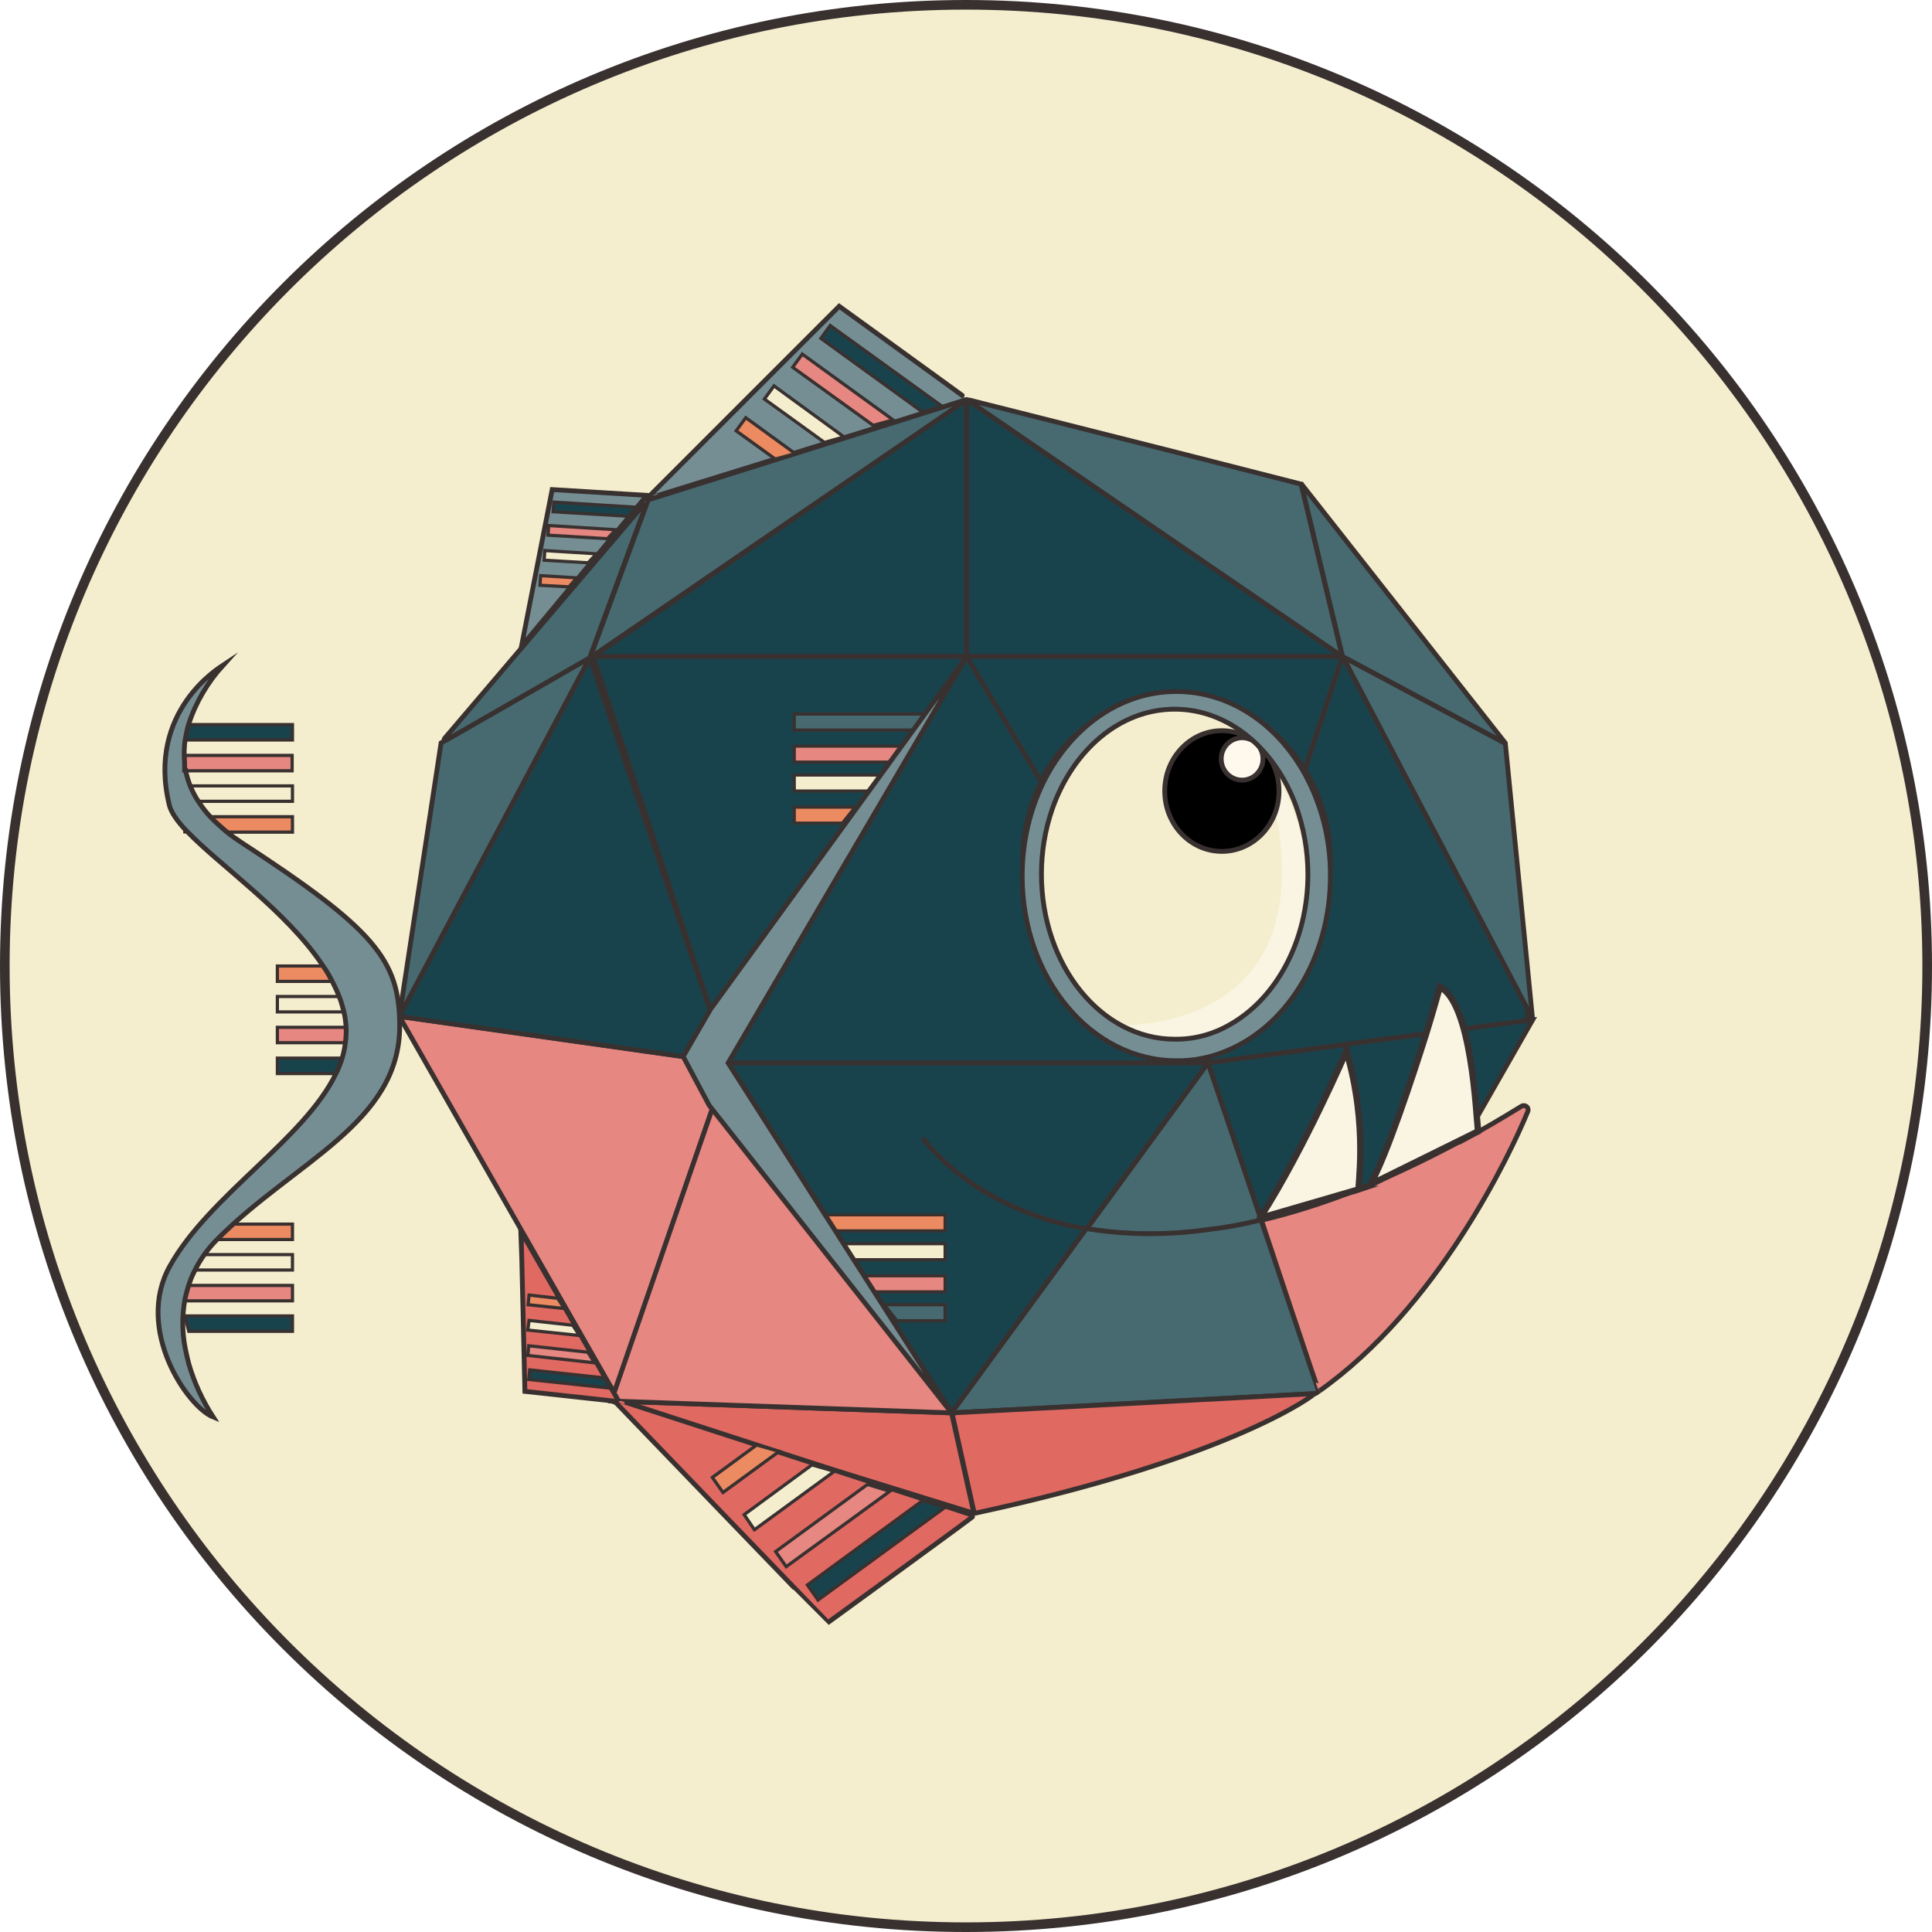
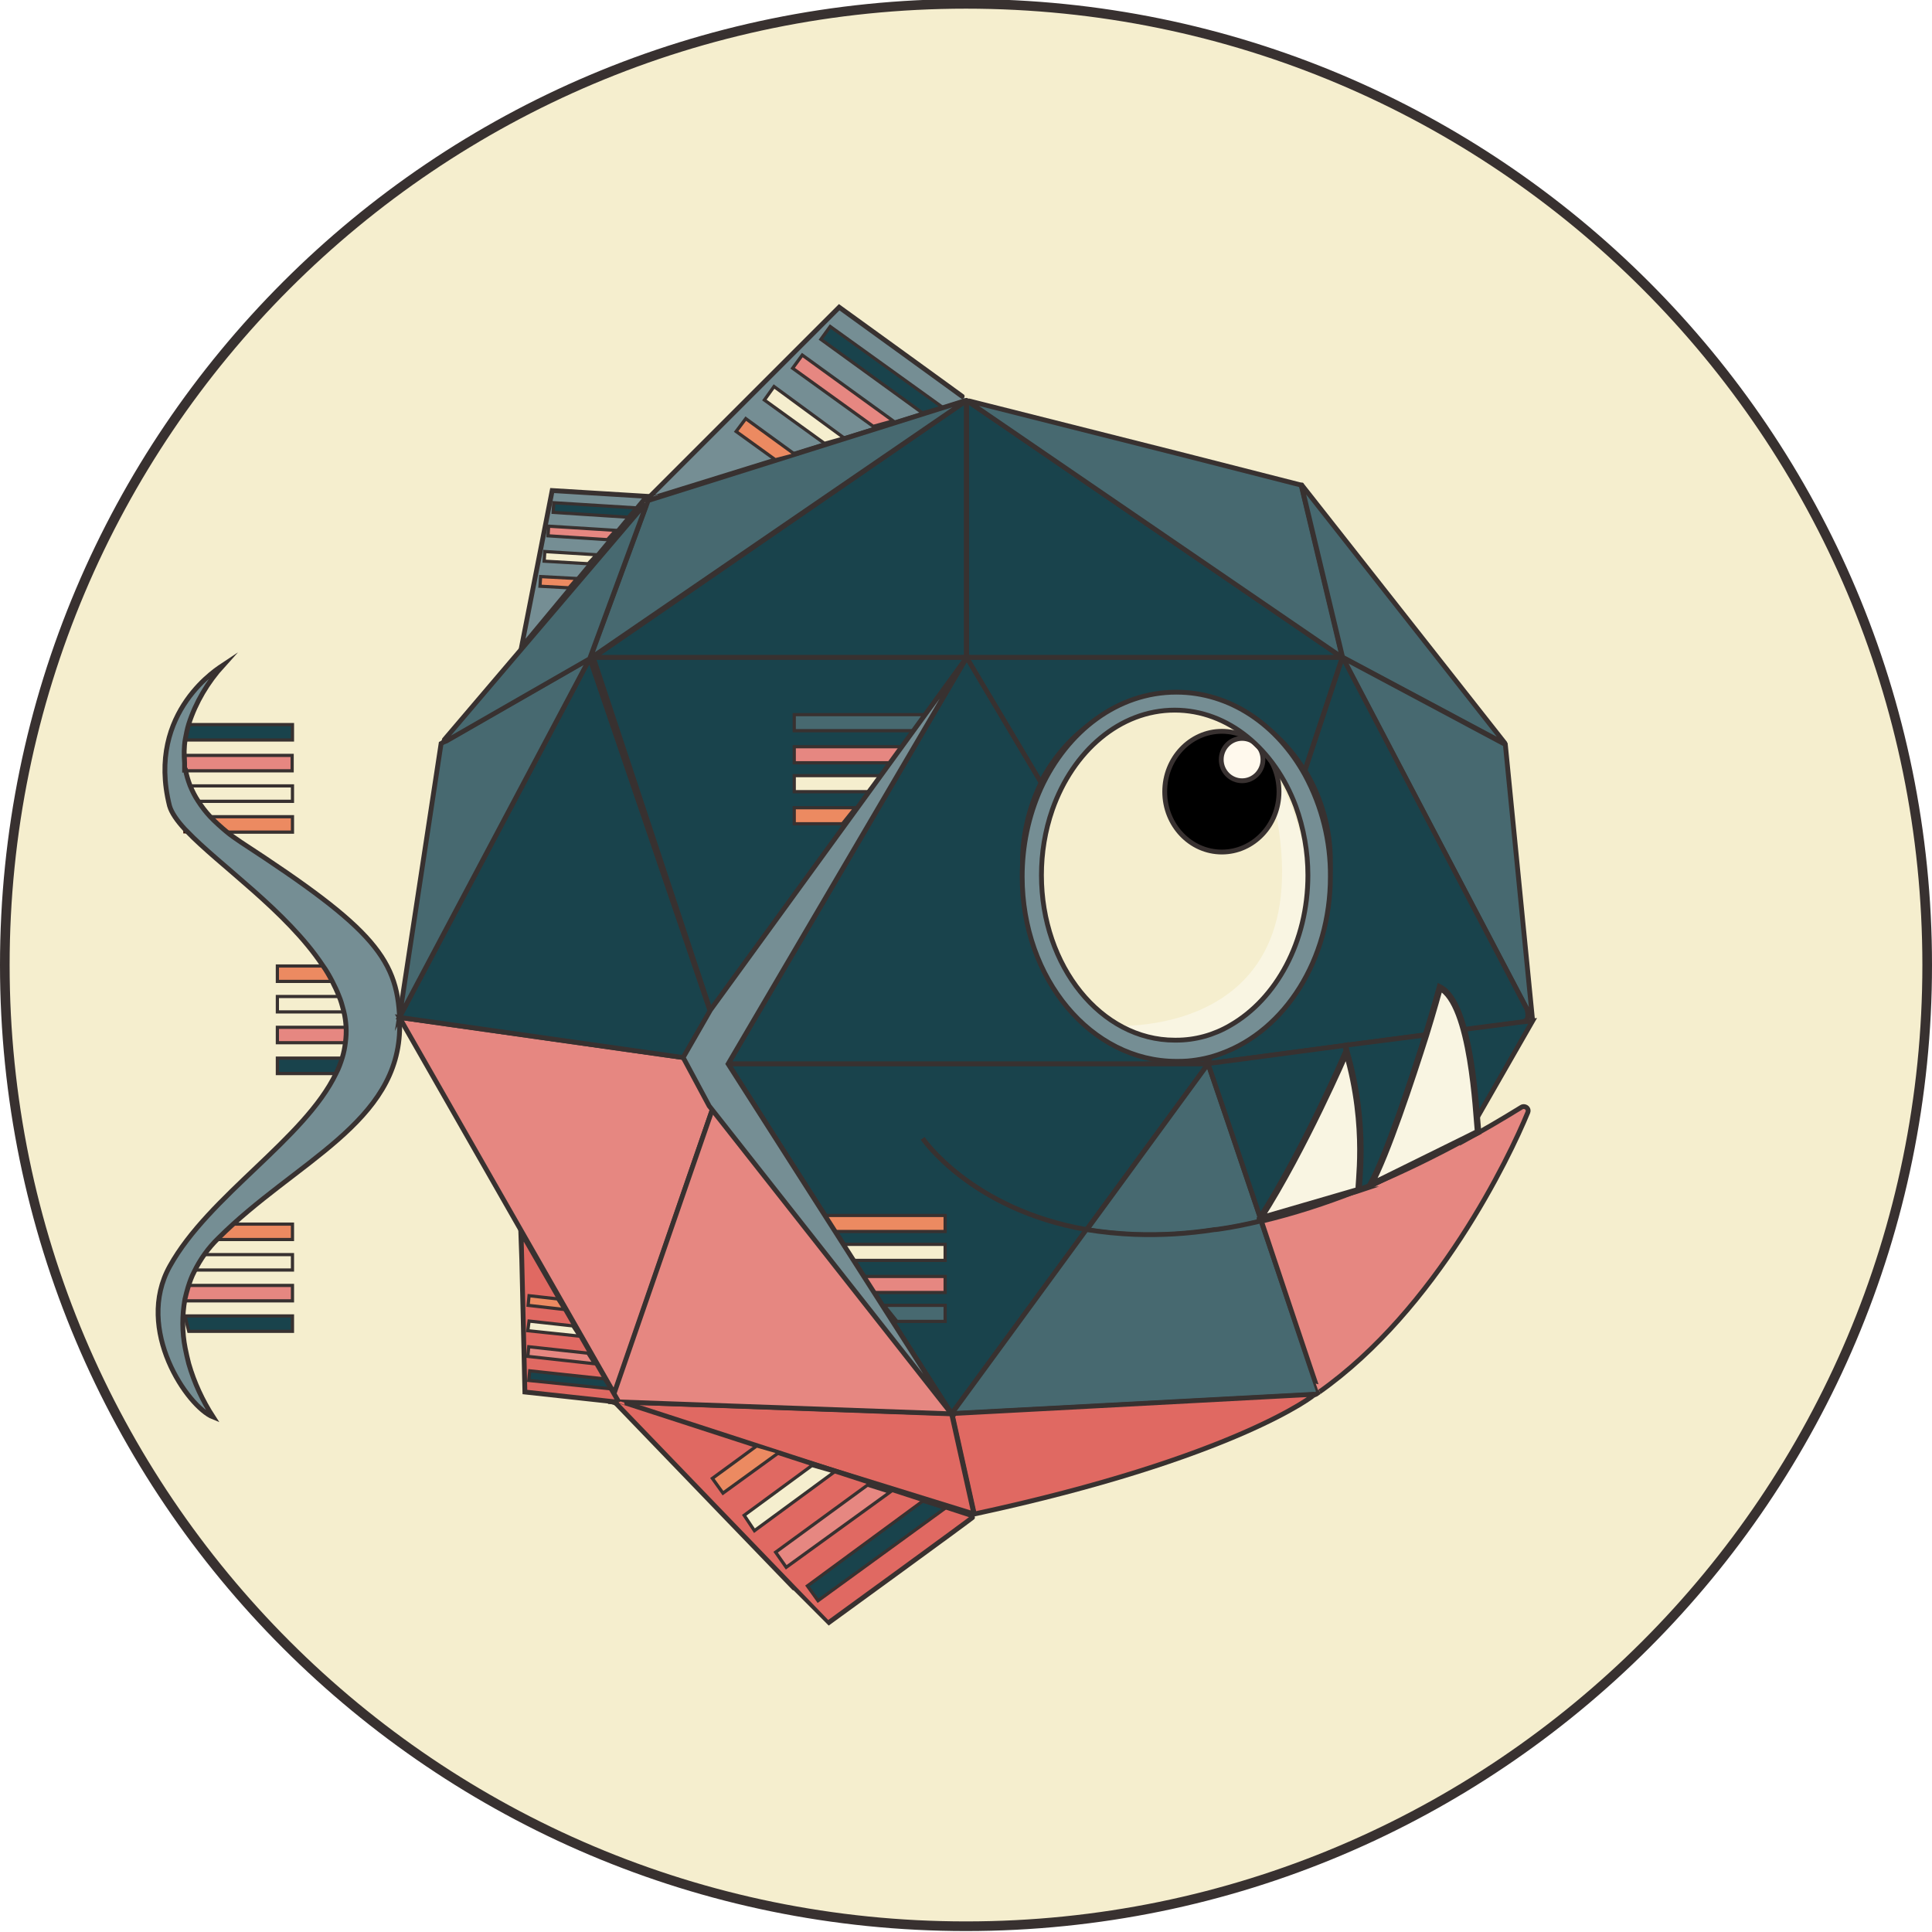
<svg xmlns="http://www.w3.org/2000/svg" version="1.1" id="Layer_1" x="0px" y="0px" viewBox="0 0 601.8 601.8" style="enable-background:new 0 0 601.8 601.8;" xml:space="preserve">
  <style type="text/css">
	.st0{fill:#F5EECE;stroke:#383130;stroke-width:3;stroke-miterlimit:10;}
- 	.st1{fill:#758E94;stroke:#383130;stroke-width:1.5;stroke-miterlimit:10;}
- 	.st2{fill:#19434C;stroke:#383130;stroke-width:1.5;stroke-miterlimit:10;}
- 	.st3{fill:#476970;stroke:#383130;stroke-width:1.5;stroke-miterlimit:10;}
- 	.st4{fill:#E06962;stroke:#383130;stroke-width:1.5;stroke-miterlimit:10;}
- 	.st5{fill:#E68781;stroke:#383130;stroke-width:1.5;stroke-miterlimit:10;}
- 	.st6{fill:none;stroke:#383130;stroke-width:1.5;stroke-miterlimit:10;}
- 	.st7{fill:#F5EECE;}
- 	.st8{fill:#F9F5E2;}
- 	.st9{stroke:#383130;stroke-width:1.5;stroke-miterlimit:10;}
- 	.st10{fill:#FFF9ED;stroke:#383130;stroke-width:1.5;stroke-miterlimit:10;}
- 	.st11{fill:#F9F5E2;stroke:#383130;stroke-width:2;stroke-miterlimit:10;}
- 	.st12{fill:#476970;stroke:#383130;stroke-miterlimit:10;}
- 	.st13{fill:#E68781;stroke:#383130;stroke-miterlimit:10;}
- 	.st14{fill:#F5EECE;stroke:#383130;stroke-miterlimit:10;}
- 	.st15{fill:#EC8A61;stroke:#383130;stroke-miterlimit:10;}
- 	.st16{fill:#19434C;stroke:#383130;stroke-miterlimit:10;}
- 	.st17{fill:none;stroke:#350A01;stroke-miterlimit:10;}
+ 	.st1{fill:none;stroke:#350A01;stroke-miterlimit:10;}
+ 	.st2{fill:#E68781;stroke:#383130;stroke-miterlimit:10;}
+ 	.st3{fill:#19434C;stroke:#383130;stroke-miterlimit:10;}
+ 	.st4{fill:#F5EECE;stroke:#383130;stroke-miterlimit:10;}
+ 	.st5{fill:#EC8A61;stroke:#383130;stroke-miterlimit:10;}
+ 	.st6{fill:#758E94;stroke:#383130;stroke-width:1.5;stroke-miterlimit:10;}
+ 	.st7{fill:#19434C;stroke:#383130;stroke-width:1.5;stroke-miterlimit:10;}
+ 	.st8{fill:#476970;stroke:#383130;stroke-width:1.5;stroke-miterlimit:10;}
+ 	.st9{fill:#E06962;stroke:#383130;stroke-width:1.5;stroke-miterlimit:10;}
+ 	.st10{fill:#E68781;stroke:#383130;stroke-width:1.5;stroke-miterlimit:10;}
+ 	.st11{fill:none;stroke:#383130;stroke-width:1.5;stroke-miterlimit:10;}
+ 	.st12{fill:#F5EECE;}
+ 	.st13{fill:#F9F5E2;}
+ 	.st14{stroke:#383130;stroke-width:1.5;stroke-miterlimit:10;}
+ 	.st15{fill:#FFF9ED;stroke:#383130;stroke-width:1.5;stroke-miterlimit:10;}
+ 	.st16{fill:#F9F5E2;stroke:#383130;stroke-width:2;stroke-miterlimit:10;}
+ 	.st17{fill:#476970;stroke:#383130;stroke-miterlimit:10;}
</style>
-   <circle class="st0" cx="300.9" cy="300.9" r="299.4" />
-   <path class="st1" d="M261.4,95.4c0,0,40.1,29,40,29s-100.1,31.1-100,31l0,0L261.4,95.4z" />
-   <path class="st2" d="M185.4,204.1l115.3-79.4c0.1-0.1,0.3,0,0.3,0.2v79.4c0,0.1-0.1,0.2-0.2,0.2H185.6c-0.1,0-0.2-0.1-0.3-0.2  c0,0,0,0,0,0l0,0C185.3,204.2,185.4,204.2,185.4,204.1z" />
-   <path class="st2" d="M418.1,204.5l-116.6-79.8c-0.2-0.1-0.4,0-0.4,0.2v79.6H418.1z" />
-   <path class="st2" d="M380.6,318.1l-4.3,13l-6.4-10.8C373.6,320,377.1,319.3,380.6,318.1z" />
-   <path class="st2" d="M418.1,204.5l-11.7,35.3c-8.6-14.1-23.3-23.4-40.1-23.4c-18.2,0-34,11-42.2,27.1l-23.2-39H418.1z" />
-   <polygon class="st2" points="226.8,331.1 301.1,204.5 184.8,204.5 " />
-   <path class="st2" d="M376.3,331.1H226.8l74.3-126.6l23.2,39c-3.8,7.7-5.8,16.3-5.8,24.9c0,28.7,21.5,52,48,52c1.2,0,2.3,0,3.5-0.1  L376.3,331.1z" />
-   <polygon class="st2" points="296.4,440.1 226.8,331.1 376.3,331.1 " />
-   <path class="st3" d="M392.9,380.1c-4.6,1.1-9,2-13.3,2.6l0,0c-0.3,0-0.5,0.1-0.8,0.1h-0.3c-8.3,1.3-16.6,1.8-25,1.5l0,0  c-5-0.2-10-0.7-15-1.5l37.8-51.7l6.5,19.1l9.8,29l0,0L392.9,380.1z" />
-   <path class="st3" d="M409.5,434.1l-113.1,6l42-57.4c5,0.8,10,1.3,15,1.5l0,0c8.4,0.3,16.7-0.2,25-1.5h0.3c0.2,0,0.5-0.1,0.8-0.1l0,0  c4.3-0.6,8.7-1.5,13.3-2.6l17.8,52.4c0.3,0.6,0,1.3-0.7,1.6C409.8,434.1,409.7,434.1,409.5,434.1z" />
-   <path class="st4" d="M303.5,471.4c-0.1-0.3-0.1-0.6-0.2-0.8l0,0l-6.7-30.2c0-0.1,0.1-0.3,0.2-0.3l112.7-6  C409.8,434.1,384.8,453.9,303.5,471.4z" />
-   <path class="st4" d="M190.4,436.4l106,3.7l6.9,31c0,0.1-0.1,0.2-0.2,0.2L190.4,436.4z" />
-   <polygon class="st5" points="124.4,316.6 191.4,434 226.7,331.4 226.8,331.1 " />
-   <polygon class="st5" points="296.4,440.1 190.4,436.4 226.8,331.1 " />
-   <polygon class="st2" points="183.7,204.9 226.8,331.1 124.4,316.6 " />
-   <path class="st3" d="M201.9,155.7l99.1-31.2c0,0,0.1,0,0,0.1l-117.2,80.3l0,0L201.9,155.7z" />
-   <polygon class="st3" points="137.4,231.4 124.4,316.6 183.7,204.9 " />
-   <path class="st3" d="M201.1,157.6l-17.4,47.2c0,0.1-0.1,0.1-0.2,0.2l-44.6,25.6c-0.2,0.1-0.4,0-0.5-0.1c-0.1-0.1-0.1-0.2,0-0.4  l62-72.8C200.8,156.9,201.3,157.2,201.1,157.6z" />
-   <path class="st3" d="M405.3,150.8l12.7,53.3c0,0.1-0.1,0.2-0.2,0.2l-116-79.4c-0.1-0.1-0.1-0.2,0-0.3h0.1l64.6,16.3L405.3,150.8  L405.3,150.8z" />
-   <path class="st3" d="M468.6,231.4l-50.4-26.9l0,0L405.4,151c0,0,0-0.1,0.1-0.1c0,0,0,0,0,0l0,0l63.2,80.3  C468.7,231.4,468.7,231.4,468.6,231.4z" />
-   <polygon class="st3" points="477.4,317.7 468.9,231.6 418.1,204.5 477.4,317.4 " />
-   <path class="st2" d="M473.5,318.2l-24.6,3.2c-0.7-3.3-1.2-6.7-1.5-10.1c0,0-1.3,4.3-3.3,10.7l-67.8,9l4.3-13  c19.6-6.5,33.8-26.3,33.8-49.7c0.1-10.1-2.7-20-7.9-28.6l11.7-35.3l57.5,109.8l0,0v0.1l0,0C476.4,317.4,475.4,318,473.5,318.2z" />
-   <path class="st2" d="M419.4,327.4c0,0-13.1,30.4-26.8,51.8l-9.8-29l0,0l-6.5-19.1l42.9-5.7L419.4,327.4z" />
-   <path class="st2" d="M444.1,322.1c-4.4,13.9-12.2,37.5-17.3,46.8l0,0c-1.2,0.5-2.4,1-3.6,1.4c-0.6-0.4-3-4.4-3.9-43l-0.3-2  L444.1,322.1z" />
-   <path class="st5" d="M475.9,346.2c-5.7,13.9-28.3,61.3-65.1,87.2c-0.1,0.1-17.9-53.4-17.9-53.4l-0.3-0.9l0,0  c13.7-21.3,26.8-51.7,26.8-51.7c0.9,38.6,3.3,42.6,3.9,43c1.2-0.5,2.4-1,3.6-1.4h0.1l29.6-14.6l-0.2,0.4c5.7-3.1,11.5-6.5,17.5-10.2  c0.6-0.4,1.5-0.2,1.9,0.4C476,345.4,476.1,345.8,475.9,346.2z" />
-   <path class="st2" d="M477.4,317.7L459,349.9c-4.7-9-8.1-18.6-10.2-28.5l24.6-3.2L477.4,317.7z" />
-   <path class="st6" d="M456.3,354.7c-9.6,5.2-19.4,10-29.4,14.2" />
-   <path class="st6" d="M392.9,380.1c10.1-2.4,20-5.6,29.6-9.4c0.3-0.1,0.5-0.2,0.8-0.3" />
-   <path class="st6" d="M287.4,354.4c0,0,15,22.1,51,28.4" />
-   <ellipse class="st6" cx="351.6" cy="258.5" rx="17.8" ry="18.8" />
-   <ellipse class="st6" cx="351.6" cy="258.5" rx="17.8" ry="18.8" />
-   <path class="st7" d="M403.6,251.9c-6.6-17.6-21-29.9-37.7-29.9c-17.1,0-31.7,12.8-38.1,31c-2.3,6.6-3.4,13.5-3.4,20.4  c0,28.4,18.6,51.4,41.5,51.4h0.5c5.9-0.1,11.7-1.7,16.8-4.6c14.3-8.1,24.2-26,24.2-46.8C407.4,266.1,406.1,258.8,403.6,251.9z" />
-   <path class="st8" d="M407.4,274c0,20.8-10.9,38.1-25.2,46.2c-5.1,3-10.9,4.6-16.8,4.6h-0.5c-6.6,0-13-1.9-18.6-5.4l0.1-0.1  c0,0,75,5.5,46.5-83.8c4.2,4.8,7.5,10.4,9.7,16.4C405,258.5,407.4,266.3,407.4,274z" />
-   <ellipse class="st9" cx="380.6" cy="246.4" rx="17.8" ry="18.8" />
-   <ellipse class="st10" cx="386.9" cy="236.4" rx="6.5" ry="6.6" />
-   <path class="st6" d="M215.3,447" />
-   <path class="st11" d="M460.4,352.4l-3.8,1.9L427,368.9h-0.1c5.1-9.3,12.9-32.9,17.3-46.8c2-6.4,4.3-14.7,4.3-14.7l0,0  C458.4,312.4,459.8,346.8,460.4,352.4z" />
-   <path class="st6" d="M426.9,368.9" />
-   <line class="st6" x1="460.4" y1="352.4" x2="456.6" y2="354.3" />
-   <path class="st11" d="M423.4,370.4l-0.9,0.3l-29.9,8.7h-0.2c0-0.1,0.1-0.2,0.2-0.2l0,0c13.7-21.4,26.8-51.8,26.8-51.8  c7,24,3.3,42.6,3.9,43H423.4z" />
-   <polygon class="st12" points="286.4,227.4 247.4,227.4 247.4,222.4 290.4,222.4 " />
-   <polygon class="st13" points="278.4,237.4 247.4,237.4 247.4,232.4 282.4,232.4 " />
-   <polygon class="st14" points="270.4,246.4 247.4,246.4 247.4,241.4 274.4,241.4 " />
-   <polygon class="st15" points="262.4,256.4 247.4,256.4 247.4,251.4 266.4,251.4 " />
-   <polygon class="st15" points="256.4,383.4 294.4,383.4 294.4,378.4 252.4,378.4 " />
-   <polygon class="st14" points="263.4,392.4 294.4,392.4 294.4,387.4 259.4,387.4 " />
-   <polygon class="st13" points="271.4,402.4 294.4,402.4 294.4,397.4 267.4,397.4 " />
-   <polygon class="st12" points="279.4,411.4 294.4,411.4 294.4,406.4 275.4,406.4 " />
-   <polygon class="st1" points="301.1,204.5 221.3,314.4 212.8,329.1 220.9,344.3 296.4,440.1 226.8,331.1 " />
-   <polygon class="st16" points="287.3,128.3 255.7,105.4 258.6,101.4 293.5,126.6 " />
-   <polygon class="st13" points="272,132.5 246.9,114.4 249.9,110.3 278.2,130.8 " />
-   <polygon class="st14" points="256.8,137.8 238.1,124.3 241.1,120.2 262.9,136.1 " />
-   <polygon class="st15" points="241.5,143 229.3,134.2 232.3,130.1 247.7,141.3 " />
-   <path class="st1" d="M172,152.5l29.5,1.8l-39.1,47.1l0,0C162.7,199.8,172,152.5,172,152.5z" />
-   <polygon class="st16" points="195.6,160.8 172.3,159.4 172.5,156.4 198.2,158 " />
-   <polygon class="st13" points="189.2,167.8 170.7,166.7 170.9,163.7 191.8,165 " />
-   <polygon class="st14" points="183.2,175.3 169.5,174.5 169.7,171.5 185.8,172.5 " />
-   <polygon class="st15" points="177.2,182.8 168.2,182.3 168.4,179.3 179.7,180 " />
-   <path class="st17" d="M58,240h-0.3v-2.2C57.7,238.6,57.8,239.3,58,240z" />
-   <rect x="57.6" y="235.3" class="st13" width="33.4" height="4.8" />
-   <path class="st16" d="M91.1,225.7v4.8H57.8c0.2-1.6,0.6-3.2,1.1-4.8H91.1z" />
-   <path class="st14" d="M91.1,244.8v4.8H61.9c-1-1.5-1.8-3.1-2.5-4.8H91.1z" />
-   <path class="st17" d="M58.2,259.1h-0.6v-0.6L58.2,259.1z" />
-   <path class="st15" d="M91.1,254.4v4.8H70.7c-1.8-1.5-3.6-3.1-5.2-4.8H91.1z" />
-   <path class="st14" d="M91.1,390.8v4.8H57.6v-1c0.2-1.3,0.6-2.6,1-3.8H91.1z" />
-   <path class="st15" d="M91.1,381.3v4.8H60.5c0.8-1.7,1.8-3.3,2.8-4.8H91.1z" />
-   <rect x="57.7" y="400.4" class="st13" width="33.4" height="4.8" />
-   <path class="st16" d="M91.1,409.9v4.8H58.8c-0.4-1.5-0.8-3.1-1.1-4.8H91.1z" />
-   <path class="st14" d="M107.3,315.2H86.4v-4.8h20c0.4,1.4,0.7,2.9,0.9,4.4V315.2z" />
-   <path class="st15" d="M104.9,305.7H86.4v-4.8H103C103.7,302.5,104.3,304.1,104.9,305.7z" />
-   <path class="st13" d="M107.7,324.8H86.4V320h21.4C107.9,321.6,107.9,323.2,107.7,324.8z" />
-   <path class="st16" d="M107,329.6c-0.3,1.6-0.7,3.2-1.2,4.8H86.4v-4.8H107z" />
-   <path class="st2" d="M124.4,316.6" />
-   <path class="st4" d="M257.9,505.4c0,0,45.7-33.2,45.5-33.3c0,0-113.1-36.8-113-36.7l0,0C190.4,435.4,257.8,505.4,257.9,505.4z" />
-   <polygon class="st16" points="287.4,467.4 251.5,493.7 254.8,498.4 294.4,469.5 " />
-   <polygon class="st13" points="270.2,462.4 241.6,483.3 244.9,488 277.2,464.5 " />
-   <polygon class="st14" points="252.9,456.3 231.8,471.8 235,476.5 259.9,458.3 " />
-   <polygon class="st15" points="235.7,450.1 221.9,460.2 225.2,464.9 242.7,452.1 " />
-   <path class="st4" d="M163.5,433.4c0,0,29.4,3.2,29.3,3.2l-30.5-53l0,0C162.4,385.3,163.5,433.4,163.5,433.4z" />
-   <polygon class="st16" points="188.2,429.2 165,426.7 164.7,429.7 190.2,432.4 " />
-   <polygon class="st13" points="183.1,421.2 164.7,419.2 164.4,422.2 185.2,424.5 " />
-   <polygon class="st14" points="178.4,412.8 164.8,411.3 164.4,414.3 180.5,416 " />
-   <polygon class="st15" points="173.7,404.4 164.8,403.4 164.5,406.4 175.8,407.6 " />
-   <path class="st1" d="M124.5,319.6c0,30.2-32.6,42.2-56.5,66.1c-3.1,3-5.6,6.5-7.5,10.4c-0.8,1.5-1.4,3.2-1.9,4.8  c-0.4,1.3-0.7,2.5-1,3.8c-0.9,5.1-0.9,10.3,0.1,15.3c0.3,1.6,0.7,3.2,1.1,4.8c1.7,5.9,4.3,11.5,7.6,16.6c-8-3.2-24.5-27.3-13.5-47  c12.2-22,42-39.6,51.8-60.1c0.8-1.5,1.4-3.2,1.9-4.8c0.5-1.6,0.8-3.2,1-4.8c0.2-1.6,0.3-3.2,0.2-4.8c-0.1-1.6-0.3-3.2-0.7-4.8  c0-0.1-0.1-0.3-0.1-0.4c-0.4-1.5-0.8-3-1.4-4.4c-0.6-1.6-1.4-3.2-2.2-4.8c-0.9-1.7-1.8-3.3-2.9-4.8c-11.2-16.9-32.3-31.3-42.3-41.8  l-0.6-0.6c-2.5-2.7-4.2-5.2-4.8-7.3c-7.4-29.6,16.1-43.4,16.7-43.8c-4.8,5.3-8.5,11.5-10.7,18.3c-0.5,1.6-0.8,3.2-1.1,4.8  c-0.4,2.4-0.4,4.9-0.2,7.4v2.2h0.3c0.3,1.6,0.8,3.2,1.4,4.8c0.7,1.7,1.5,3.3,2.5,4.8c1.1,1.7,2.3,3.3,3.7,4.8  c1.6,1.7,3.4,3.3,5.2,4.8c1.3,1.1,2.8,2.1,4.4,3.2C116.6,289.4,124.5,298.9,124.5,319.6z" />
-   <path class="st1" d="M406.5,241.2c-8.6-15.6-23.3-25.8-40.1-25.8c-18.2,0-34,12.1-42.2,30c-3.9,8.7-5.8,18-5.8,27.5  c0,31.8,21.5,57.5,48,57.5c1.2,0,2.3,0,3.5-0.1c3.7-0.3,7.3-1.1,10.7-2.4c19.6-7.2,33.8-29.1,33.8-55  C414.5,261.9,411.8,251,406.5,241.2z M383.2,319.1c-5.1,3-10.9,4.6-16.8,4.6h-0.5c-22.9,0-41.5-23-41.5-51.4  c0-6.9,1.1-13.8,3.4-20.4c6.4-18.2,21-31,38.1-31c16.7,0,31.1,12.2,37.7,29.9c2.5,6.9,3.8,14.2,3.8,21.5  C407.4,293.1,397.5,311,383.2,319.1L383.2,319.1z" />
+   <circle class="st0" cx="300.9" cy="300.6" r="299.4" />
+   <g>
+     <path class="st1" d="M58,240h-0.3v-2.2C57.7,238.6,57.8,239.3,58,240z" />
+     <rect x="57.6" y="235.3" class="st2" width="33.4" height="4.8" />
+     <path class="st3" d="M91.1,225.7v4.8H57.8c0.2-1.6,0.6-3.2,1.1-4.8H91.1z" />
+     <path class="st4" d="M91.1,244.8v4.8H61.9c-1-1.5-1.8-3.1-2.5-4.8H91.1z" />
+     <path class="st1" d="M58.2,259.1h-0.6v-0.6L58.2,259.1z" />
+     <path class="st5" d="M91.1,254.4v4.8H70.7c-1.8-1.5-3.6-3.1-5.2-4.8L91.1,254.4L91.1,254.4z" />
+     <path class="st4" d="M91.1,390.8v4.8H57.6v-1c0.2-1.3,0.6-2.6,1-3.8H91.1z" />
+     <path class="st5" d="M91.1,381.3v4.8H60.5c0.8-1.7,1.8-3.3,2.8-4.8H91.1z" />
+     <rect x="57.7" y="400.4" class="st2" width="33.4" height="4.8" />
+     <path class="st3" d="M91.1,409.9v4.8H58.8c-0.4-1.5-0.8-3.1-1.1-4.8H91.1z" />
+     <path class="st4" d="M107.3,315.2H86.4v-4.8h20c0.4,1.4,0.7,2.9,0.9,4.4V315.2z" />
+     <path class="st5" d="M104.9,305.7H86.4v-4.8H103C103.7,302.5,104.3,304.1,104.9,305.7z" />
+     <path class="st2" d="M107.7,324.8H86.4V320h21.4C107.9,321.6,107.9,323.2,107.7,324.8z" />
+     <path class="st3" d="M107,329.6c-0.3,1.6-0.7,3.2-1.2,4.8H86.4v-4.8H107z" />
+     <path class="st6" d="M124.5,319.6c0,30.2-32.6,42.2-56.5,66.1c-3.1,3-5.6,6.5-7.5,10.4c-0.8,1.5-1.4,3.2-1.9,4.8   c-0.4,1.3-0.7,2.5-1,3.8c-0.9,5.1-0.9,10.3,0.1,15.3c0.3,1.6,0.7,3.2,1.1,4.8c1.7,5.9,4.3,11.5,7.6,16.6c-8-3.2-24.5-27.3-13.5-47   c12.2-22,42-39.6,51.8-60.1c0.8-1.5,1.4-3.2,1.9-4.8c0.5-1.6,0.8-3.2,1-4.8c0.2-1.6,0.3-3.2,0.2-4.8c-0.1-1.6-0.3-3.2-0.7-4.8   c0-0.1-0.1-0.3-0.1-0.4c-0.4-1.5-0.8-3-1.4-4.4c-0.6-1.6-1.4-3.2-2.2-4.8c-0.9-1.7-1.8-3.3-2.9-4.8c-11.2-16.9-32.3-31.3-42.3-41.8   l-0.6-0.6c-2.5-2.7-4.2-5.2-4.8-7.3c-7.4-29.6,16.1-43.4,16.7-43.8c-4.8,5.3-8.5,11.5-10.7,18.3c-0.5,1.6-0.8,3.2-1.1,4.8   c-0.4,2.4-0.4,4.9-0.2,7.4v2.2h0.3c0.3,1.6,0.8,3.2,1.4,4.8c0.7,1.7,1.5,3.3,2.5,4.8c1.1,1.7,2.3,3.3,3.7,4.8   c1.6,1.7,3.4,3.3,5.2,4.8c1.3,1.1,2.8,2.1,4.4,3.2C116.6,289.4,124.5,298.9,124.5,319.6z" />
+   </g>
+   <g>
+     <path class="st6" d="M261.4,95.7c0,0,40.1,29,40,29s-100.1,31.1-100,31l0,0L261.4,95.7z" />
+     <path class="st7" d="M185.4,204.4L300.7,125c0.1-0.1,0.3,0,0.3,0.2v79.4c0,0.1-0.1,0.2-0.2,0.2H185.6c-0.1,0-0.2-0.1-0.3-0.2l0,0   l0,0C185.3,204.4,185.4,204.4,185.4,204.4z" />
+     <path class="st7" d="M418.1,204.8l-116.6-79.8c-0.2-0.1-0.4,0-0.4,0.2v79.6H418.1z" />
+     <path class="st7" d="M380.6,318.4l-4.3,13l-6.4-10.8C373.6,320.2,377.1,319.5,380.6,318.4z" />
+     <path class="st7" d="M418.1,204.8l-11.7,35.3c-8.6-14.1-23.3-23.4-40.1-23.4c-18.2,0-34,11-42.2,27.1l-23.2-39L418.1,204.8   L418.1,204.8z" />
+     <polygon class="st7" points="226.8,331.4 301.1,204.8 184.8,204.8  " />
+     <path class="st7" d="M376.3,331.4H226.8l74.3-126.6l23.2,39c-3.8,7.7-5.8,16.3-5.8,24.9c0,28.7,21.5,52,48,52c1.2,0,2.3,0,3.5-0.1   L376.3,331.4z" />
+     <polygon class="st7" points="296.4,440.4 226.8,331.4 376.3,331.4  " />
+     <path class="st8" d="M392.9,380.4c-4.6,1.1-9,2-13.3,2.6l0,0c-0.3,0-0.5,0.1-0.8,0.1h-0.3c-8.3,1.3-16.6,1.8-25,1.5l0,0   c-5-0.2-10-0.7-15-1.5l37.8-51.7l6.5,19.1l9.8,29l0,0L392.9,380.4z" />
+     <path class="st8" d="M409.5,434.4l-113.1,6l42-57.4c5,0.8,10,1.3,15,1.5l0,0c8.4,0.3,16.7-0.2,25-1.5h0.3c0.2,0,0.5-0.1,0.8-0.1   l0,0c4.3-0.6,8.7-1.5,13.3-2.6l17.8,52.4c0.3,0.6,0,1.3-0.7,1.6C409.8,434.4,409.7,434.4,409.5,434.4z" />
+     <path class="st9" d="M303.5,471.6c-0.1-0.3-0.1-0.6-0.2-0.8l0,0l-6.7-30.2c0-0.1,0.1-0.3,0.2-0.3l112.7-6   C409.8,434.4,384.8,454.1,303.5,471.6z" />
+     <path class="st9" d="M190.4,436.6l106,3.7l6.9,31c0,0.1-0.1,0.2-0.2,0.2L190.4,436.6z" />
+     <polygon class="st10" points="124.4,316.9 191.4,434.2 226.7,331.6 226.8,331.4  " />
+     <polygon class="st10" points="296.4,440.4 190.4,436.6 226.8,331.4  " />
+     <polygon class="st7" points="183.7,205.1 226.8,331.4 124.4,316.9  " />
+     <path class="st8" d="M201.9,155.9l99.1-31.2c0,0,0.1,0,0,0.1l-117.2,80.3l0,0L201.9,155.9z" />
+     <polygon class="st8" points="137.4,231.6 124.4,316.9 183.7,205.1  " />
+     <path class="st8" d="M201.1,157.9l-17.4,47.2c0,0.1-0.1,0.1-0.2,0.2l-44.6,25.6c-0.2,0.1-0.4,0-0.5-0.1s-0.1-0.2,0-0.4l62-72.8   C200.8,157.1,201.3,157.4,201.1,157.9z" />
+     <path class="st8" d="M405.3,151.1l12.7,53.3c0,0.1-0.1,0.2-0.2,0.2l-116-79.4c-0.1-0.1-0.1-0.2,0-0.3h0.1l64.6,16.3L405.3,151.1   L405.3,151.1z" />
+     <path class="st8" d="M468.6,231.6l-50.4-26.9l0,0l-12.8-53.5c0,0,0-0.1,0.1-0.1l0,0l0,0l63.2,80.3   C468.7,231.6,468.7,231.6,468.6,231.6z" />
+     <polygon class="st8" points="477.4,318 468.9,231.9 418.1,204.8 477.4,317.6  " />
+     <path class="st7" d="M473.5,318.5l-24.6,3.2c-0.7-3.3-1.2-6.7-1.5-10.1c0,0-1.3,4.3-3.3,10.7l-67.8,9l4.3-13   c19.6-6.5,33.8-26.3,33.8-49.7c0.1-10.1-2.7-20-7.9-28.6l11.7-35.3l57.5,109.8l0,0v0.1l0,0C476.4,317.6,475.4,318.2,473.5,318.5z" />
+     <path class="st7" d="M419.4,327.6c0,0-13.1,30.4-26.8,51.8l-9.8-29l0,0l-6.5-19.1l42.9-5.7L419.4,327.6z" />
+     <path class="st7" d="M444.1,322.4c-4.4,13.9-12.2,37.5-17.3,46.8l0,0c-1.2,0.5-2.4,1-3.6,1.4c-0.6-0.4-3-4.4-3.9-43l-0.3-2   L444.1,322.4z" />
+     <path class="st10" d="M475.9,346.5c-5.7,13.9-28.3,61.3-65.1,87.2c-0.1,0.1-17.9-53.4-17.9-53.4l-0.3-0.9l0,0   c13.7-21.3,26.8-51.7,26.8-51.7c0.9,38.6,3.3,42.6,3.9,43c1.2-0.5,2.4-1,3.6-1.4h0.1l29.6-14.6l-0.2,0.4   c5.7-3.1,11.5-6.5,17.5-10.2c0.6-0.4,1.5-0.2,1.9,0.4C476,345.6,476.1,346,475.9,346.5z" />
+     <path class="st7" d="M477.4,318L459,350.1c-4.7-9-8.1-18.6-10.2-28.5l24.6-3.2L477.4,318z" />
+     <path class="st11" d="M456.3,355c-9.6,5.2-19.4,10-29.4,14.2" />
+     <path class="st11" d="M392.9,380.4c10.1-2.4,20-5.6,29.6-9.4c0.3-0.1,0.5-0.2,0.8-0.3" />
+     <path class="st11" d="M287.4,354.6c0,0,15,22.1,51,28.4" />
+     <ellipse class="st11" cx="351.6" cy="258.8" rx="17.8" ry="18.8" />
+     <ellipse class="st11" cx="351.6" cy="258.8" rx="17.8" ry="18.8" />
+     <path class="st12" d="M403.6,252.1c-6.6-17.6-21-29.9-37.7-29.9c-17.1,0-31.7,12.8-38.1,31c-2.3,6.6-3.4,13.5-3.4,20.4   c0,28.4,18.6,51.4,41.5,51.4h0.5c5.9-0.1,11.7-1.7,16.8-4.6c14.3-8.1,24.2-26,24.2-46.8C407.4,266.4,406.1,259,403.6,252.1z" />
+     <path class="st13" d="M407.4,274.2c0,20.8-10.9,38.1-25.2,46.2c-5.1,3-10.9,4.6-16.8,4.6h-0.5c-6.6,0-13-1.9-18.6-5.4l0.1-0.1   c0,0,75,5.5,46.5-83.8c4.2,4.8,7.5,10.4,9.7,16.4C405,258.8,407.4,266.5,407.4,274.2z" />
+     <ellipse class="st14" cx="380.6" cy="246.6" rx="17.8" ry="18.8" />
+     <ellipse class="st15" cx="386.9" cy="236.6" rx="6.5" ry="6.6" />
+     <path class="st11" d="M215.3,447.2" />
+     <path class="st16" d="M460.4,352.6l-3.8,1.9L427,369.1h-0.1c5.1-9.3,12.9-32.9,17.3-46.8c2-6.4,4.3-14.7,4.3-14.7l0,0   C458.4,312.6,459.8,347,460.4,352.6z" />
+     <path class="st11" d="M426.9,369.1" />
+     <line class="st11" x1="460.4" y1="352.6" x2="456.6" y2="354.5" />
+     <path class="st16" d="M423.4,370.6l-0.9,0.3l-29.9,8.7h-0.2c0-0.1,0.1-0.2,0.2-0.2l0,0c13.7-21.4,26.8-51.8,26.8-51.8   c7,24,3.3,42.6,3.9,43H423.4z" />
+     <polygon class="st17" points="286.4,227.6 247.4,227.6 247.4,222.6 290.4,222.6  " />
+     <polygon class="st2" points="278.4,237.6 247.4,237.6 247.4,232.6 282.4,232.6  " />
+     <polygon class="st4" points="270.4,246.6 247.4,246.6 247.4,241.6 274.4,241.6  " />
+     <polygon class="st5" points="262.4,256.6 247.4,256.6 247.4,251.6 266.4,251.6  " />
+     <polygon class="st5" points="256.4,383.6 294.4,383.6 294.4,378.6 252.4,378.6  " />
+     <polygon class="st4" points="263.4,392.6 294.4,392.6 294.4,387.6 259.4,387.6  " />
+     <polygon class="st2" points="271.4,402.6 294.4,402.6 294.4,397.6 267.4,397.6  " />
+     <polygon class="st17" points="279.4,411.6 294.4,411.6 294.4,406.6 275.4,406.6  " />
+     <polygon class="st6" points="301.1,204.8 221.3,314.6 212.8,329.4 220.9,344.5 296.4,440.4 226.8,331.4  " />
+     <polygon class="st3" points="287.3,128.6 255.7,105.7 258.6,101.7 293.5,126.8  " />
+     <polygon class="st2" points="272,132.8 246.9,114.7 249.9,110.6 278.2,131.1  " />
+     <polygon class="st4" points="256.8,138.1 238.1,124.6 241.1,120.4 262.9,136.4  " />
+     <polygon class="st5" points="241.5,143.2 229.3,134.4 232.3,130.4 247.7,141.6  " />
+     <path class="st6" d="M172,152.8l29.5,1.8l-39.1,47.1l0,0C162.7,200.1,172,152.8,172,152.8z" />
+     <polygon class="st3" points="195.6,161.1 172.3,159.6 172.5,156.6 198.2,158.2  " />
+     <polygon class="st2" points="189.2,168.1 170.7,166.9 170.9,163.9 191.8,165.2  " />
+     <polygon class="st4" points="183.2,175.6 169.5,174.8 169.7,171.8 185.8,172.8  " />
+     <polygon class="st5" points="177.2,183.1 168.2,182.6 168.4,179.6 179.7,180.2  " />
+     <path class="st7" d="M124.4,316.9" />
+     <path class="st9" d="M257.9,505.6c0,0,45.7-33.2,45.5-33.3c0,0-113.1-36.8-113-36.7l0,0C190.4,435.6,257.8,505.6,257.9,505.6z" />
+     <polygon class="st3" points="287.4,467.6 251.5,494 254.8,498.6 294.4,469.8  " />
+     <polygon class="st2" points="270.2,462.6 241.6,483.5 244.9,488.2 277.2,464.8  " />
+     <polygon class="st4" points="252.9,456.5 231.8,472 235,476.8 259.9,458.5  " />
+     <polygon class="st5" points="235.7,450.4 221.9,460.5 225.2,465.1 242.7,452.4  " />
+     <path class="st9" d="M163.5,433.6c0,0,29.4,3.2,29.3,3.2l-30.5-53l0,0C162.4,385.5,163.5,433.6,163.5,433.6z" />
+     <polygon class="st3" points="188.2,429.5 165,427 164.7,430 190.2,432.6  " />
+     <polygon class="st2" points="183.1,421.5 164.7,419.5 164.4,422.5 185.2,424.8  " />
+     <polygon class="st4" points="178.4,413 164.8,411.5 164.4,414.5 180.5,416.2  " />
+     <polygon class="st5" points="173.7,404.6 164.8,403.6 164.5,406.6 175.8,407.9  " />
+     <path class="st6" d="M406.5,241.4c-8.6-15.6-23.3-25.8-40.1-25.8c-18.2,0-34,12.1-42.2,30c-3.9,8.7-5.8,18-5.8,27.5   c0,31.8,21.5,57.5,48,57.5c1.2,0,2.3,0,3.5-0.1c3.7-0.3,7.3-1.1,10.7-2.4c19.6-7.2,33.8-29.1,33.8-55   C414.5,262.1,411.8,251.2,406.5,241.4z M383.2,319.4c-5.1,3-10.9,4.6-16.8,4.6h-0.5c-22.9,0-41.5-23-41.5-51.4   c0-6.9,1.1-13.8,3.4-20.4c6.4-18.2,21-31,38.1-31c16.7,0,31.1,12.2,37.7,29.9c2.5,6.9,3.8,14.2,3.8,21.5   C407.4,293.4,397.5,311.2,383.2,319.4L383.2,319.4z" />
+   </g>
</svg>
